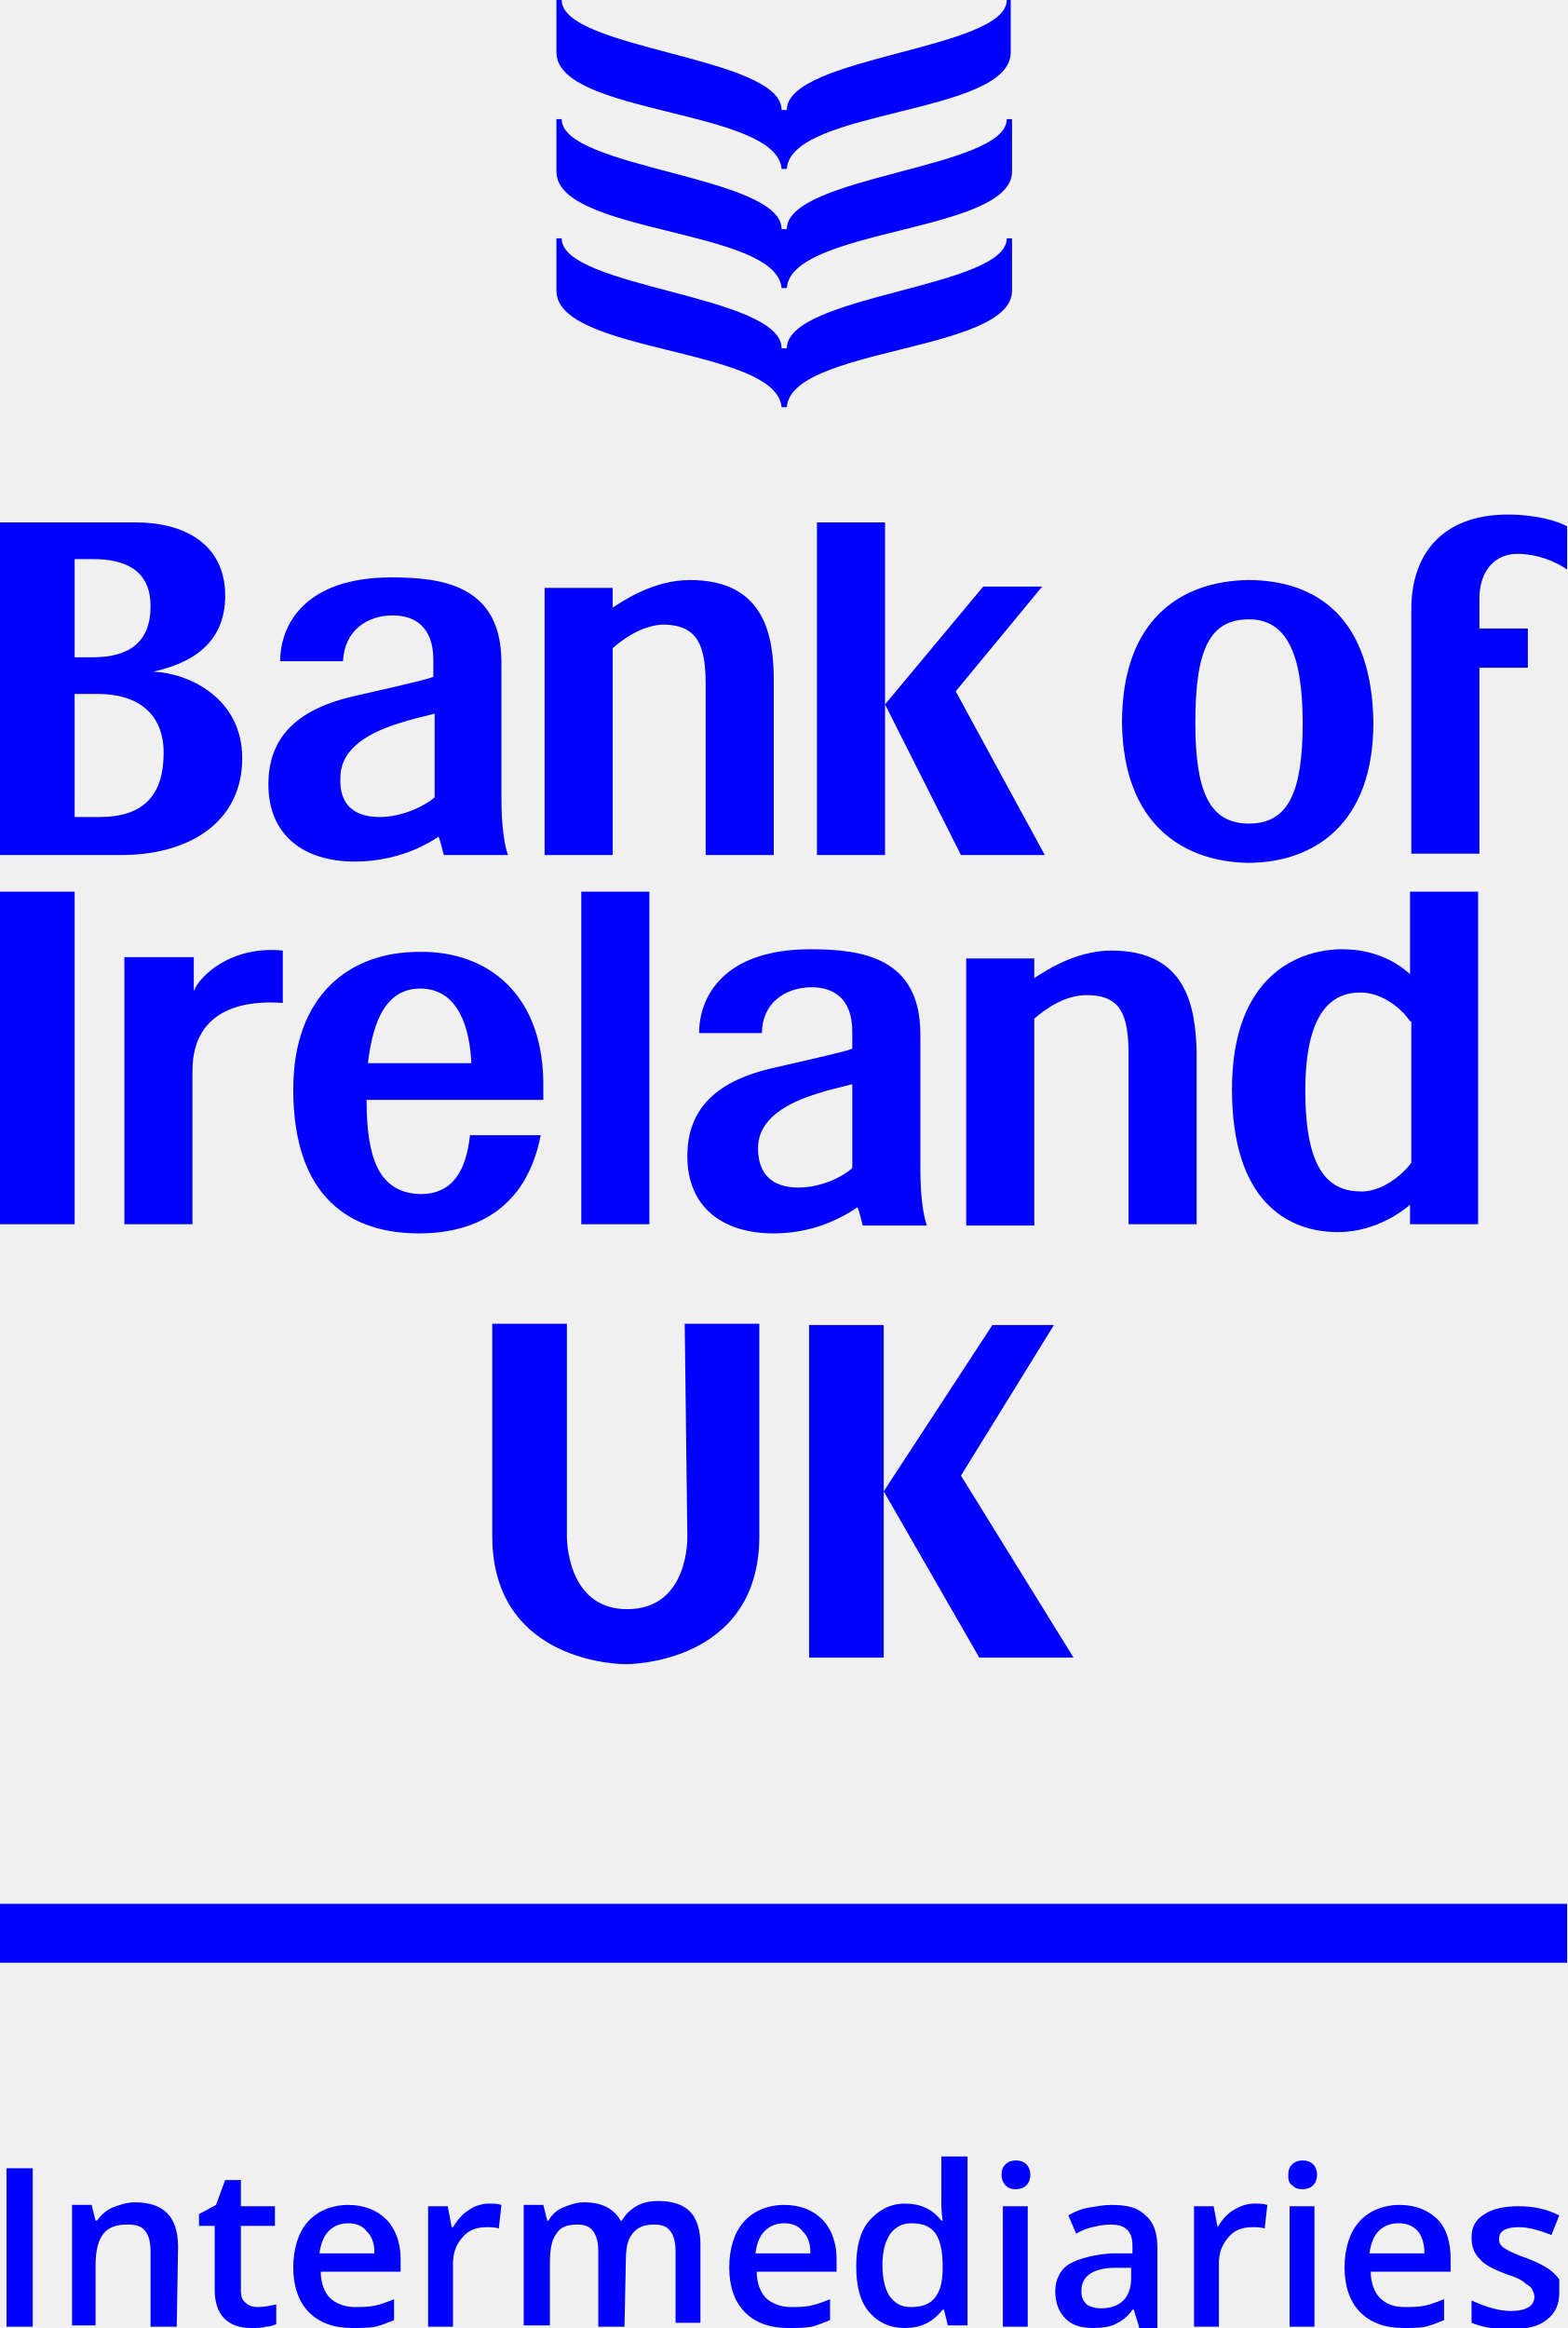
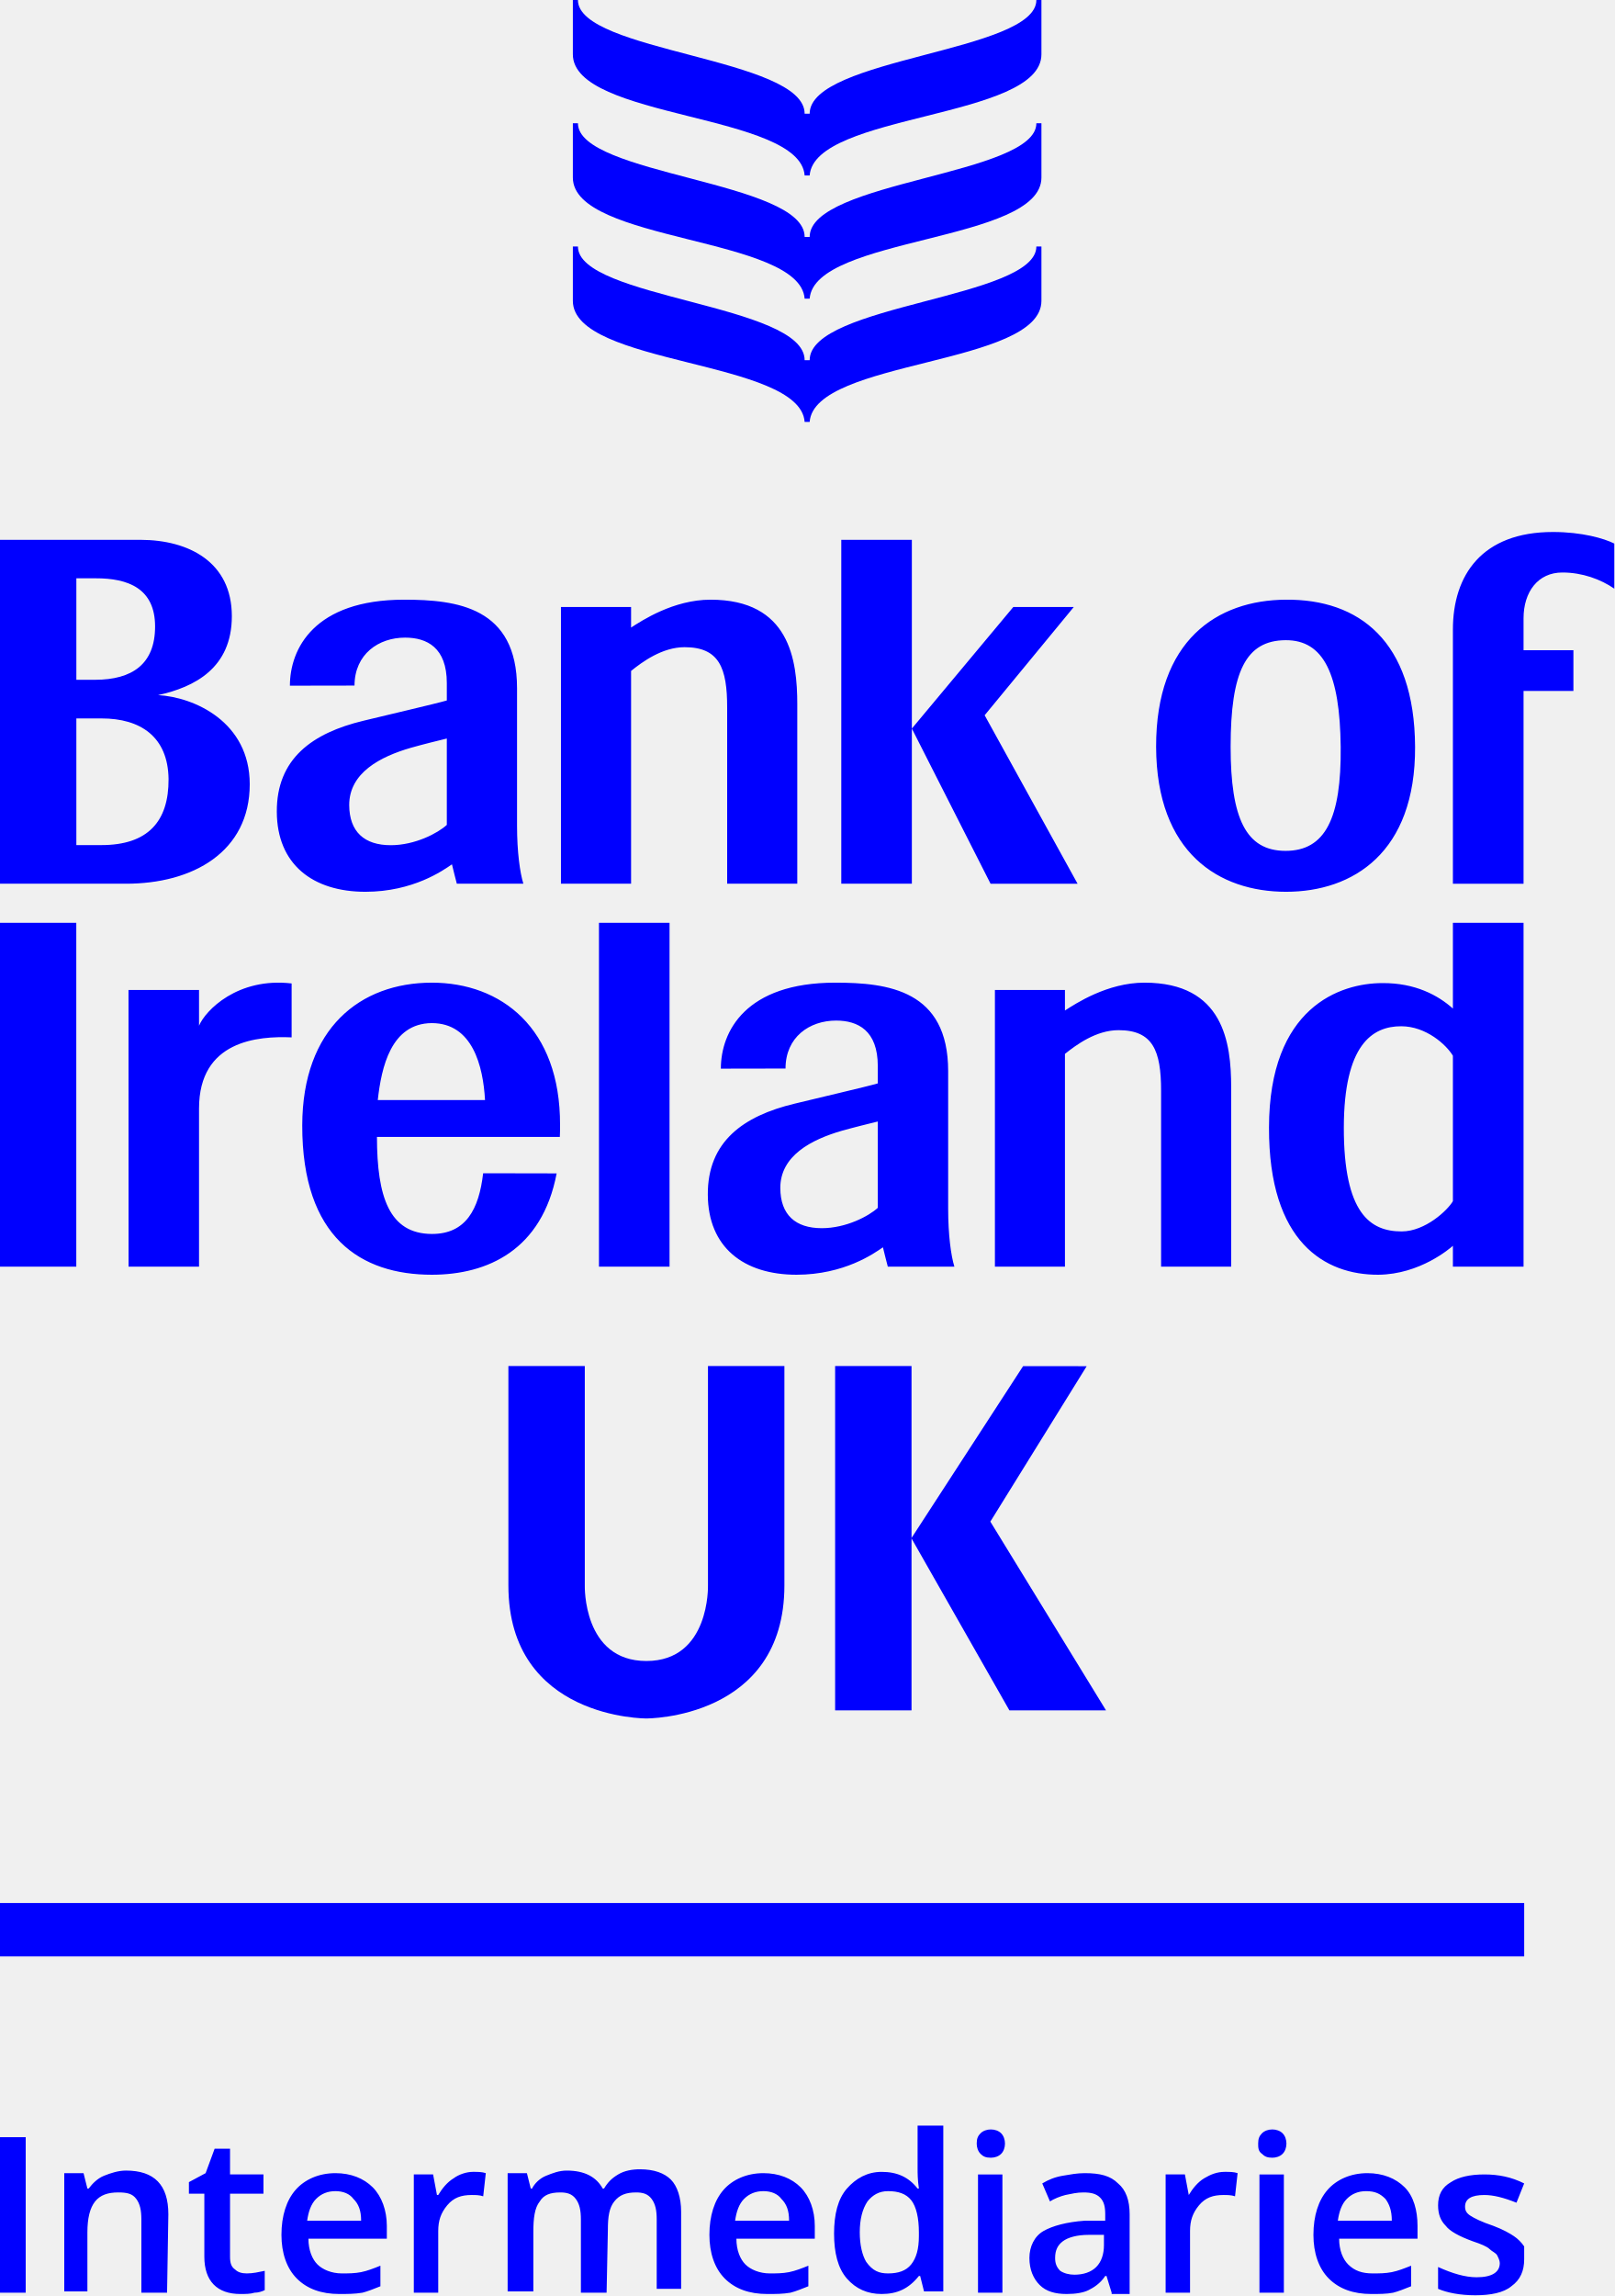
- <svg xmlns="http://www.w3.org/2000/svg" version="1.1" id="Layer_1" x="0px" y="0px" viewBox="0 0 119.7 177.8" style="enable-background:new 0 0 119.7 177.8;" xml:space="preserve">
-   <style type="text/css">
- 	.st0{fill:#0000FF;}
- </style>
-   <g>
-     <path class="st0" d="M113,45.7V48h3.7v3H113v14.2h-5.2V46.5c0-4,2.2-7.2,7.4-7.2c2.1,0,3.8,0.5,4.5,0.9v3.3c-1-0.7-2.4-1.2-3.8-1.2   C114.1,42.3,113,43.7,113,45.7z M85.7,55.2c0-7.9,4.5-10.8,9.6-10.9c5.4,0,9.5,3,9.6,10.9c0,7.8-4.6,10.7-9.6,10.7   C90.4,65.8,85.8,63,85.7,55.2z M91.3,55.2c0,5.3,1.1,7.7,4.1,7.7s4.1-2.4,4.1-7.7c0-5.4-1.3-7.9-4.1-7.9   C92.4,47.3,91.3,49.6,91.3,55.2z M27.1,65.8c-3.9,0-6.6-2-6.6-5.9c0-3.9,2.6-5.8,6.4-6.7c1.7-0.4,5.4-1.2,6.2-1.5v-1.3   c0-2.6-1.5-3.4-3.1-3.4c-2,0-3.7,1.2-3.8,3.5l-4.8,0c0-2.7,1.8-6.4,8.5-6.4c3.9,0,8.4,0.6,8.4,6.5V61c0,1.9,0.2,3.5,0.5,4.3h-4.9   c-0.1-0.3-0.2-0.9-0.4-1.4C32.9,64.3,30.6,65.8,27.1,65.8z M29,62.4c1.8,0,3.5-0.9,4.2-1.5v-6.4c-0.7,0.2-1.7,0.4-2.6,0.7   c-2.3,0.7-4.6,1.9-4.6,4.2C25.9,61.4,27,62.4,29,62.4z M9.3,65.3H0V39.9h10.4c3.6,0,6.8,1.6,6.8,5.6c0,3.8-2.8,5.2-5.5,5.8   c2.7,0.1,6.8,2,6.8,6.6C18.5,62.9,14.3,65.3,9.3,65.3z M5.7,50.2h1.4c2.7,0,4.4-1.1,4.4-3.9c0-2.8-2-3.6-4.4-3.6H5.7V50.2z    M12.5,57.5c0-3.1-2.1-4.5-5-4.5H5.7v9.4h1.9C11,62.4,12.5,60.7,12.5,57.5z M53.9,52.3v13h5.2V52c0-3.3-0.6-7.7-6.4-7.7   c-2.8,0-5.1,1.6-5.9,2.1v-1.5h-5.2v20.4h5.2V49.5c0.8-0.7,2.3-1.8,4-1.8C53.3,47.8,53.9,49.3,53.9,52.3z M62.4,39.9v25.4h5.2V53.8   V39.9H62.4z M73,52.8l6.6-8h-4.5l-7.5,9l5.8,11.5h6.4L73,52.8z M41.5,83.1c0,0.3,0,0.6,0,0.9H28c0,4.4,0.9,7.1,4.1,7.2   c2.5,0,3.5-1.8,3.8-4.5l5.4,0c-1.1,5.7-5.1,7.5-9.3,7.5c-5.2,0-9.6-2.7-9.6-11c0-7.2,4.3-10.5,9.6-10.5   C37.2,72.6,41.6,75.9,41.5,83.1z M36,81.2c-0.1-2.5-0.9-5.7-3.9-5.7c-3,0-3.7,3.3-4,5.7H36z M70.3,89.3c0,1.9,0.2,3.5,0.5,4.3h-4.9   c-0.1-0.3-0.2-0.9-0.4-1.4c-0.6,0.4-2.9,2-6.4,2c-3.9,0-6.6-2-6.6-5.9c0-3.9,2.6-5.8,6.4-6.7c1.7-0.4,5.4-1.2,6.2-1.5v-1.3   c0-2.6-1.5-3.4-3.1-3.4c-2,0-3.8,1.2-3.8,3.5l-4.8,0c0-2.7,1.8-6.4,8.5-6.4c3.9,0,8.4,0.6,8.4,6.5L70.3,89.3L70.3,89.3z M65.1,82.8   c-0.7,0.2-1.7,0.4-2.6,0.7c-2.3,0.7-4.6,1.9-4.6,4.2c0,2,1.1,3,3.1,3c1.8,0,3.5-0.9,4.1-1.5L65.1,82.8L65.1,82.8z M44.4,93.5h5.2   V68.1h-5.2V93.5z M84.9,72.6c-2.8,0-5.1,1.6-5.9,2.1v-1.5h-5.2v20.4l0,0H79V77.8c0.8-0.7,2.3-1.8,4-1.8c2.6,0,3.2,1.5,3.2,4.5v13   h5.2V80.3C91.3,77,90.7,72.6,84.9,72.6z M107.7,68.1h5.2v25.4h-5.2V92c-0.2,0.2-2.4,2.1-5.5,2.1c-3.9,0-8.1-2.4-8.1-10.9   c0-8.9,5.3-10.7,8.4-10.7c2.4,0,4.1,0.9,5.2,1.9L107.7,68.1L107.7,68.1z M107.7,78c-0.5-0.8-2-2.2-3.8-2.2c-2.1,0-4.2,1.4-4.2,7.5   c0,6.4,2,7.7,4.3,7.7c1.8,0,3.4-1.6,3.8-2.2V78z M0,93.5h5.7V68.1H0V93.5z M14.8,75.7v-2.6H9.5v20.4h5.2V81.8c0-5,4.4-5.4,6.9-5.2   v-4C17.6,72.2,15.2,74.6,14.8,75.7z M76.9,0c0,3.8-16.8,4.3-16.8,8.4h-0.4c0-4.1-16.8-4.6-16.8-8.4h-0.4v4c0,4.8,16.8,4.3,17.2,8.9   h0.4C60.4,8.3,77.2,8.8,77.2,4V0H76.9z M76.9,9.1c0,3.8-16.8,4.3-16.8,8.4h-0.4c0-4.1-16.8-4.6-16.8-8.4h-0.4v4   c0,4.8,16.8,4.3,17.2,8.9h0.4c0.3-4.6,17.2-4.2,17.2-8.9v-4H76.9z M76.9,18.2c0,3.8-16.8,4.3-16.8,8.4h-0.4   c0-4.1-16.8-4.6-16.8-8.4h-0.4v4c0,4.8,16.8,4.3,17.2,8.9h0.4c0.3-4.6,17.2-4.2,17.2-8.9v-4H76.9z M82,126.6l-8.6-13.9l7.1-11.5   h-4.7l-8.3,12.7v-12.7h-5.7v25.4h5.7v-12.7l7.3,12.7L82,126.6L82,126.6z M52.5,117.3c0,0,0.2,5.6-4.6,5.6c-4.7,0-4.6-5.6-4.6-5.6   v-16.2h-5.7v16.2c0,9.9,10.2,9.8,10.2,9.8s10.2,0.1,10.2-9.8v-16.2h-5.7L52.5,117.3L52.5,117.3z M119.7,149.9v-4.5H0v4.5H119.7z" />
-     <g>
-       <path class="st0" d="M0.5,177.7v-12.1h2v12.1H0.5z" />
-       <path class="st0" d="M13.5,177.7h-2V172c0-0.7-0.1-1.2-0.4-1.6c-0.3-0.4-0.7-0.5-1.4-0.5c-0.8,0-1.4,0.2-1.8,0.7s-0.6,1.3-0.6,2.4    v4.6H5.5v-9.2H7l0.3,1.2h0.1c0.3-0.4,0.7-0.8,1.2-1s1.1-0.4,1.7-0.4c2.2,0,3.3,1.1,3.3,3.4L13.5,177.7L13.5,177.7z" />
-       <path class="st0" d="M19.7,176.2c0.5,0,0.9-0.1,1.4-0.2v1.5c-0.2,0.1-0.5,0.2-0.8,0.2c-0.3,0.1-0.7,0.1-1.1,0.1    c-1.8,0-2.8-1-2.8-2.9V170h-1.2v-0.9l1.3-0.7l0.7-1.9h1.2v2H21v1.5h-2.6v4.9c0,0.5,0.1,0.8,0.4,1C19,176.1,19.3,176.2,19.7,176.2z    " />
-       <path class="st0" d="M26.9,177.8c-1.4,0-2.5-0.4-3.3-1.2s-1.2-2-1.2-3.4c0-1.5,0.4-2.7,1.1-3.5s1.8-1.3,3.1-1.3    c1.2,0,2.2,0.4,2.9,1.1s1.1,1.8,1.1,3v1h-6.1c0,0.9,0.3,1.6,0.7,2s1.1,0.7,1.9,0.7c0.5,0,1,0,1.5-0.1s1-0.3,1.5-0.5v1.6    c-0.5,0.2-1,0.4-1.4,0.5C28.1,177.8,27.5,177.8,26.9,177.8z M26.6,169.8c-0.6,0-1.1,0.2-1.5,0.6c-0.4,0.4-0.6,1-0.7,1.7h4.2    c0-0.8-0.2-1.3-0.6-1.7C27.7,170,27.2,169.8,26.6,169.8z" />
-       <path class="st0" d="M37.3,168.3c0.4,0,0.7,0,1,0.1l-0.2,1.8c-0.3-0.1-0.6-0.1-0.9-0.1c-0.8,0-1.4,0.2-1.9,0.8s-0.7,1.2-0.7,2v4.8    h-1.9v-9.2h1.5l0.3,1.6h0.1c0.3-0.5,0.7-1,1.2-1.3C36.2,168.5,36.8,168.3,37.3,168.3z" />
-       <path class="st0" d="M47.7,177.7h-2V172c0-0.7-0.1-1.2-0.4-1.6c-0.3-0.4-0.7-0.5-1.2-0.5c-0.8,0-1.3,0.2-1.6,0.7    c-0.4,0.5-0.5,1.3-0.5,2.4v4.6H40v-9.2h1.5l0.3,1.2h0.1c0.2-0.4,0.6-0.8,1.1-1s1-0.4,1.6-0.4c1.4,0,2.3,0.5,2.8,1.4h0.1    c0.3-0.5,0.6-0.8,1.1-1.1s1.1-0.4,1.7-0.4c1.1,0,1.9,0.3,2.4,0.8s0.8,1.4,0.8,2.5v6h-1.9V172c0-0.7-0.1-1.2-0.4-1.6    c-0.3-0.4-0.7-0.5-1.2-0.5c-0.8,0-1.3,0.2-1.7,0.7s-0.5,1.2-0.5,2.2L47.7,177.7L47.7,177.7z" />
-       <path class="st0" d="M60.2,177.8c-1.4,0-2.5-0.4-3.3-1.2s-1.2-2-1.2-3.4c0-1.5,0.4-2.7,1.1-3.5s1.8-1.3,3.1-1.3    c1.2,0,2.2,0.4,2.9,1.1s1.1,1.8,1.1,3v1h-6.1c0,0.9,0.3,1.6,0.7,2s1.1,0.7,1.9,0.7c0.5,0,1,0,1.5-0.1s1-0.3,1.5-0.5v1.6    c-0.5,0.2-1,0.4-1.4,0.5C61.4,177.8,60.9,177.8,60.2,177.8z M59.9,169.8c-0.6,0-1.1,0.2-1.5,0.6c-0.4,0.4-0.6,1-0.7,1.7h4.2    c0-0.8-0.2-1.3-0.6-1.7C61,170,60.5,169.8,59.9,169.8z" />
-       <path class="st0" d="M69.1,177.8c-1.1,0-2-0.4-2.7-1.2s-1-2-1-3.5s0.3-2.7,1-3.5s1.6-1.3,2.7-1.3c1.2,0,2.1,0.4,2.8,1.3H72    c-0.1-0.7-0.1-1.2-0.1-1.6v-3.3h2v12.9h-1.5l-0.3-1.2h-0.1C71.2,177.4,70.3,177.8,69.1,177.8z M69.6,176.2c0.8,0,1.4-0.2,1.8-0.7    c0.4-0.5,0.6-1.2,0.6-2.2v-0.3c0-1.1-0.2-2-0.6-2.5s-1-0.7-1.8-0.7c-0.7,0-1.2,0.3-1.6,0.8c-0.4,0.6-0.6,1.4-0.6,2.4    s0.2,1.8,0.5,2.3C68.4,176,68.9,176.2,69.6,176.2z" />
-       <path class="st0" d="M76.5,166.1c0-0.4,0.1-0.6,0.3-0.8c0.2-0.2,0.5-0.3,0.8-0.3c0.3,0,0.6,0.1,0.8,0.3s0.3,0.5,0.3,0.8    c0,0.3-0.1,0.6-0.3,0.8s-0.5,0.3-0.8,0.3c-0.4,0-0.6-0.1-0.8-0.3C76.6,166.7,76.5,166.4,76.5,166.1z M78.5,177.7h-1.9v-9.2h1.9    V177.7z" />
-       <path class="st0" d="M87,177.7l-0.4-1.3h-0.1c-0.4,0.6-0.9,0.9-1.3,1.1c-0.4,0.2-1,0.3-1.7,0.3c-0.9,0-1.6-0.2-2.1-0.7    c-0.5-0.5-0.8-1.2-0.8-2.1c0-0.9,0.4-1.7,1.1-2.1s1.8-0.7,3.2-0.8l1.6,0v-0.5c0-0.6-0.1-1-0.4-1.3s-0.7-0.4-1.3-0.4    c-0.5,0-0.9,0.1-1.4,0.2c-0.4,0.1-0.9,0.3-1.2,0.5l-0.6-1.4c0.5-0.3,1-0.5,1.6-0.6c0.6-0.1,1.1-0.2,1.7-0.2c1.2,0,2,0.2,2.6,0.8    c0.6,0.5,0.9,1.3,0.9,2.4v6.2H87z M84.1,176.3c0.7,0,1.3-0.2,1.7-0.6c0.4-0.4,0.6-1,0.6-1.7v-0.8l-1.2,0c-0.9,0-1.6,0.2-2,0.5    s-0.6,0.7-0.6,1.3c0,0.4,0.1,0.7,0.4,1C83.3,176.2,83.7,176.3,84.1,176.3z" />
-       <path class="st0" d="M95.8,168.3c0.4,0,0.7,0,1,0.1l-0.2,1.8c-0.3-0.1-0.6-0.1-0.9-0.1c-0.8,0-1.4,0.2-1.9,0.8s-0.7,1.2-0.7,2v4.8    h-1.9v-9.2h1.5l0.3,1.6H93c0.3-0.5,0.7-1,1.2-1.3C94.7,168.5,95.2,168.3,95.8,168.3z" />
-       <path class="st0" d="M98.4,166.1c0-0.4,0.1-0.6,0.3-0.8c0.2-0.2,0.5-0.3,0.8-0.3c0.3,0,0.6,0.1,0.8,0.3s0.3,0.5,0.3,0.8    c0,0.3-0.1,0.6-0.3,0.8s-0.5,0.3-0.8,0.3c-0.4,0-0.6-0.1-0.8-0.3C98.4,166.7,98.4,166.4,98.4,166.1z M100.4,177.7h-1.9v-9.2h1.9    V177.7z" />
-       <path class="st0" d="M107.2,177.8c-1.4,0-2.5-0.4-3.3-1.2s-1.2-2-1.2-3.4c0-1.5,0.4-2.7,1.1-3.5s1.8-1.3,3.1-1.3    c1.2,0,2.2,0.4,2.9,1.1c0.7,0.7,1,1.8,1,3v1h-6.1c0,0.9,0.3,1.6,0.7,2c0.5,0.5,1.1,0.7,1.9,0.7c0.5,0,1,0,1.5-0.1s1-0.3,1.5-0.5    v1.6c-0.5,0.2-1,0.4-1.4,0.5C108.4,177.8,107.8,177.8,107.2,177.8z M106.8,169.8c-0.6,0-1.1,0.2-1.5,0.6c-0.4,0.4-0.6,1-0.7,1.7    h4.2c0-0.8-0.2-1.3-0.5-1.7C107.9,170,107.5,169.8,106.8,169.8z" />
-       <path class="st0" d="M119.1,175.1c0,0.9-0.3,1.6-1,2.1c-0.6,0.5-1.6,0.7-2.8,0.7c-1.2,0-2.2-0.2-2.9-0.5v-1.7    c1.1,0.5,2.1,0.8,3,0.8c1.2,0,1.8-0.4,1.8-1.1c0-0.2-0.1-0.4-0.2-0.6s-0.4-0.3-0.6-0.5s-0.7-0.4-1.3-0.6c-1.1-0.4-1.8-0.8-2.1-1.2    c-0.4-0.4-0.6-0.9-0.6-1.6c0-0.8,0.3-1.4,1-1.8c0.6-0.4,1.5-0.6,2.6-0.6c1.1,0,2.1,0.2,3.1,0.7l-0.6,1.5c-1-0.4-1.8-0.6-2.5-0.6    c-1,0-1.5,0.3-1.5,0.9c0,0.3,0.1,0.5,0.4,0.7s0.9,0.5,1.8,0.8c0.8,0.3,1.3,0.6,1.6,0.8s0.6,0.5,0.8,0.8    C119.1,174.2,119.1,174.6,119.1,175.1z" />
-     </g>
+ <svg xmlns="http://www.w3.org/2000/svg" width="128" height="182" viewBox="0 0 128 182" fill="none">
+   <g clip-path="url(#clip0_2013_6776)">
+     <path d="M117.695 172.364C118.816 172.364 119.836 172.567 120.854 173.077L120.243 174.605C119.224 174.198 118.409 173.994 117.695 173.994C116.677 173.994 116.167 174.3 116.167 174.911C116.167 175.217 116.269 175.421 116.575 175.625C116.881 175.829 117.493 176.134 118.409 176.439C119.224 176.745 119.733 177.051 120.039 177.255C120.345 177.458 120.651 177.764 120.854 178.07V179.089C120.854 180.006 120.549 180.72 119.836 181.229C119.225 181.739 118.205 181.942 116.982 181.942C115.76 181.942 114.741 181.738 114.027 181.432V179.701C115.148 180.21 116.167 180.515 117.084 180.515C118.307 180.515 118.919 180.108 118.919 179.394C118.919 179.191 118.817 178.987 118.715 178.783C118.613 178.579 118.307 178.478 118.104 178.274C117.9 178.07 117.39 177.867 116.778 177.663C115.657 177.255 114.944 176.847 114.639 176.439C114.231 176.032 114.027 175.523 114.027 174.809C114.027 173.994 114.333 173.383 115.046 172.975C115.657 172.568 116.575 172.364 117.695 172.364ZM18.24 172.363H20.89V173.892H18.24V178.885C18.24 179.394 18.342 179.7 18.648 179.904C18.851 180.108 19.157 180.21 19.564 180.21C20.074 180.21 20.482 180.108 20.991 180.006V181.535C20.788 181.637 20.482 181.738 20.177 181.738C19.871 181.84 19.463 181.841 19.056 181.841C17.221 181.841 16.202 180.821 16.202 178.885V173.892H14.979V172.974L16.304 172.262L17.018 170.325H18.24V172.363ZM26.597 172.262C27.819 172.262 28.838 172.669 29.552 173.383C30.265 174.096 30.672 175.217 30.672 176.44V177.459H24.456C24.456 178.376 24.762 179.089 25.17 179.497C25.578 179.904 26.29 180.21 27.105 180.21C27.615 180.21 28.124 180.21 28.634 180.108C29.143 180.006 29.654 179.802 30.163 179.598V181.229C29.654 181.433 29.144 181.637 28.736 181.739C28.125 181.841 27.514 181.841 26.902 181.841C25.476 181.841 24.354 181.433 23.539 180.618C22.724 179.803 22.316 178.58 22.316 177.153C22.316 175.625 22.724 174.402 23.438 173.587C24.151 172.772 25.272 172.262 26.597 172.262ZM60.529 172.262C61.752 172.262 62.771 172.669 63.484 173.383C64.198 174.096 64.606 175.217 64.606 176.44V177.459H58.39C58.39 178.376 58.695 179.089 59.102 179.497C59.51 179.904 60.224 180.21 61.039 180.21C61.548 180.21 62.058 180.21 62.567 180.108C63.077 180.006 63.586 179.802 64.096 179.598V181.229C63.586 181.433 63.077 181.637 62.669 181.739C62.058 181.841 61.548 181.841 60.835 181.841C59.408 181.841 58.287 181.433 57.472 180.618C56.657 179.803 56.249 178.58 56.249 177.153C56.249 175.625 56.657 174.402 57.37 173.587C58.083 172.772 59.205 172.262 60.529 172.262ZM74.795 181.637H73.267L72.961 180.414H72.859C72.044 181.433 71.127 181.841 69.904 181.841C68.783 181.841 67.866 181.433 67.152 180.618C66.439 179.803 66.134 178.579 66.134 177.051C66.134 175.522 66.439 174.299 67.152 173.484C67.866 172.669 68.783 172.16 69.904 172.16C71.127 172.16 72.044 172.567 72.757 173.484H72.859C72.757 172.771 72.757 172.262 72.757 171.854V168.491H74.795V181.637ZM86.005 172.262C87.227 172.262 88.043 172.466 88.654 173.077C89.266 173.586 89.571 174.402 89.571 175.523V181.841H88.144V181.739L87.736 180.414H87.635C87.227 181.025 86.718 181.331 86.311 181.535C85.903 181.739 85.291 181.841 84.578 181.841C83.661 181.841 82.947 181.637 82.438 181.128C81.928 180.618 81.623 179.904 81.623 178.987C81.623 178.07 82.03 177.255 82.743 176.847C83.457 176.44 84.578 176.134 86.005 176.032H87.635V175.523C87.635 174.912 87.533 174.504 87.228 174.198C86.922 173.892 86.514 173.791 85.902 173.791C85.393 173.791 84.985 173.892 84.476 173.994C84.068 174.096 83.559 174.3 83.253 174.504L82.642 173.077C83.151 172.771 83.661 172.568 84.272 172.466C84.884 172.364 85.394 172.262 86.005 172.262ZM108.423 172.262C109.646 172.262 110.665 172.669 111.378 173.383C112.091 174.096 112.396 175.217 112.396 176.44V177.459H106.181C106.181 178.376 106.487 179.089 106.895 179.497C107.404 180.006 108.015 180.21 108.83 180.21C109.339 180.21 109.849 180.21 110.358 180.108C110.868 180.006 111.378 179.802 111.888 179.598V181.229C111.378 181.433 110.869 181.637 110.461 181.739C109.951 181.841 109.34 181.841 108.729 181.841C107.302 181.841 106.18 181.433 105.365 180.618C104.55 179.803 104.143 178.58 104.143 177.153C104.143 175.625 104.55 174.402 105.264 173.587C105.977 172.772 107.098 172.262 108.423 172.262ZM2.038 181.739H0V169.409H2.038V181.739ZM50.747 171.956C51.868 171.956 52.683 172.262 53.192 172.771C53.702 173.281 54.008 174.198 54.008 175.319V181.433H52.071V175.93C52.071 175.217 51.97 174.707 51.664 174.3C51.358 173.892 50.951 173.791 50.441 173.791C49.626 173.791 49.117 173.994 48.709 174.504C48.301 175.013 48.199 175.727 48.199 176.746L48.098 181.739H46.06V175.93C46.06 175.217 45.957 174.707 45.651 174.3C45.346 173.892 44.938 173.791 44.429 173.791C43.614 173.791 43.105 173.994 42.799 174.504C42.391 175.013 42.289 175.828 42.289 176.949V181.637H40.251V172.262H41.779L42.085 173.484H42.187C42.39 173.077 42.798 172.669 43.308 172.466C43.817 172.262 44.327 172.058 44.938 172.058C46.365 172.058 47.282 172.567 47.792 173.484H47.894C48.199 172.975 48.505 172.67 49.015 172.364C49.524 172.058 50.136 171.956 50.747 171.956ZM9.986 172.057C12.228 172.057 13.349 173.179 13.349 175.522L13.247 181.738H11.209V175.93C11.209 175.217 11.107 174.707 10.802 174.3C10.496 173.892 10.088 173.79 9.375 173.79C8.56 173.79 7.949 173.994 7.541 174.504C7.133 175.013 6.93 175.828 6.93 176.949V181.637H5.095V172.262H6.624L6.93 173.484H7.031C7.337 173.077 7.745 172.669 8.254 172.466C8.763 172.262 9.375 172.057 9.986 172.057ZM37.499 172.159C37.907 172.159 38.213 172.16 38.519 172.262L38.315 174.096C38.009 173.994 37.703 173.994 37.398 173.994C36.583 173.994 35.971 174.197 35.462 174.808C34.953 175.42 34.748 176.031 34.748 176.846V181.738H32.812V172.363H34.341L34.647 173.994H34.748C35.054 173.484 35.461 172.974 35.971 172.669C36.378 172.363 36.99 172.159 37.499 172.159ZM79.482 181.738H77.547V172.364H79.482V181.738ZM97.111 172.159C97.519 172.159 97.825 172.16 98.131 172.262L97.927 174.096C97.621 173.994 97.315 173.994 97.01 173.994C96.195 173.994 95.583 174.197 95.073 174.808C94.564 175.42 94.36 176.031 94.36 176.846V181.738H92.424V172.363H93.953L94.259 173.994C94.564 173.484 94.972 172.974 95.481 172.669C95.991 172.363 96.5 172.159 97.111 172.159ZM101.799 181.738H99.863V172.364H101.799V181.738ZM86.311 177.153C85.394 177.153 84.68 177.357 84.272 177.663C83.865 177.969 83.661 178.376 83.661 178.987C83.661 179.395 83.763 179.701 84.068 180.007C84.374 180.21 84.782 180.312 85.189 180.312C85.903 180.312 86.514 180.109 86.922 179.701C87.329 179.293 87.533 178.682 87.533 177.969V177.153H86.311ZM70.414 173.688C69.701 173.688 69.191 173.994 68.783 174.504C68.376 175.115 68.172 175.93 68.172 176.949C68.172 177.968 68.376 178.783 68.682 179.293C69.191 180.006 69.701 180.21 70.414 180.21C71.229 180.21 71.841 180.006 72.248 179.497C72.656 178.987 72.859 178.274 72.859 177.255V176.949C72.859 175.828 72.656 174.911 72.248 174.401C71.841 173.892 71.229 173.688 70.414 173.688ZM26.597 173.688C25.985 173.688 25.475 173.892 25.067 174.3C24.66 174.707 24.456 175.319 24.355 176.032H28.634C28.634 175.217 28.43 174.707 28.023 174.3C27.717 173.892 27.208 173.688 26.597 173.688ZM60.529 173.688C59.918 173.688 59.408 173.892 59.001 174.3C58.593 174.707 58.389 175.319 58.287 176.032H62.567C62.567 175.217 62.364 174.707 61.956 174.3C61.65 173.892 61.141 173.688 60.529 173.688ZM108.32 173.688C107.709 173.688 107.199 173.892 106.792 174.3C106.384 174.707 106.181 175.319 106.079 176.032H110.358C110.358 175.217 110.155 174.707 109.85 174.3C109.442 173.892 109.034 173.688 108.32 173.688ZM78.565 168.797C78.871 168.797 79.177 168.899 79.381 169.102C79.585 169.306 79.686 169.612 79.686 169.918C79.686 170.223 79.585 170.529 79.381 170.733C79.177 170.937 78.871 171.039 78.565 171.039C78.158 171.039 77.954 170.937 77.75 170.733C77.546 170.529 77.444 170.223 77.444 169.918C77.444 169.51 77.546 169.306 77.75 169.102C77.954 168.899 78.26 168.797 78.565 168.797ZM100.882 168.797C101.187 168.797 101.493 168.899 101.697 169.102C101.901 169.306 102.003 169.612 102.003 169.918C102.003 170.223 101.901 170.529 101.697 170.733C101.493 170.937 101.188 171.039 100.882 171.039C100.474 171.039 100.27 170.937 100.066 170.733C99.761 170.529 99.761 170.223 99.761 169.918C99.761 169.51 99.863 169.306 100.066 169.102C100.27 168.899 100.576 168.797 100.882 168.797Z" fill="#0000FF" />
+     <path d="M87.698 135.579L78.526 120.616L86.165 108.295L81.122 108.293L72.276 121.913V108.284H66.218V135.579H72.276V121.948L80.037 135.579H87.698ZM56.136 125.674C56.136 125.674 56.312 131.665 51.252 131.665C46.192 131.665 46.369 125.674 46.369 125.674V108.284H40.311V125.674C40.311 136.288 51.252 136.219 51.252 136.219C51.252 136.219 62.196 136.288 62.196 125.674V108.284H56.136V125.674Z" fill="#0000FF" />
+     <path d="M123.895 45.381C125.459 45.381 126.926 45.92 128 46.661V43.087C127.188 42.678 125.431 42.17 123.138 42.17C117.51 42.17 115.202 45.58 115.202 49.908V70.052H120.804V54.77H124.758V51.541H120.804V49.009C120.804 46.926 121.942 45.372 123.895 45.381ZM101.933 50.747C104.96 50.725 106.245 53.443 106.305 59.199C106.362 64.87 105.079 67.447 101.933 67.447C98.793 67.447 97.578 64.87 97.578 59.199C97.578 53.249 98.778 50.766 101.933 50.747ZM101.971 70.69C107.279 70.69 112.245 67.588 112.203 59.199C112.164 50.757 107.703 47.491 101.971 47.536C96.493 47.562 91.656 50.764 91.669 59.199C91.697 67.629 96.672 70.69 101.971 70.69ZM27.689 63.815C27.689 61.264 30.134 59.98 32.596 59.271C33.594 58.989 34.683 58.723 35.429 58.541V65.388C34.728 66.035 32.92 66.998 30.985 66.998C28.898 66.998 27.7 65.943 27.689 63.815ZM35.836 68.513C35.962 69.033 36.135 69.733 36.222 70.048H41.498C41.227 69.174 40.997 67.522 40.997 65.465V54.55C40.997 48.133 36.235 47.536 32.046 47.536C24.916 47.536 22.987 51.425 22.987 54.353L28.109 54.344C28.12 51.847 30.021 50.543 32.119 50.543C33.852 50.543 35.429 51.329 35.429 54.148V55.524C34.557 55.783 30.622 56.688 28.832 57.129C24.765 58.103 21.926 60.14 21.949 64.35C21.964 68.507 24.788 70.69 28.977 70.69C32.758 70.686 35.135 68.997 35.836 68.513ZM8.045 66.989H6.054V56.949H8.045C11.131 56.943 13.325 58.396 13.365 61.756C13.384 65.123 11.717 66.989 8.045 66.989ZM6.054 45.841H7.576C10.153 45.83 12.301 46.642 12.297 49.668C12.293 52.654 10.468 53.878 7.554 53.886H6.054V45.841ZM19.802 62.163C19.802 57.219 15.401 55.258 12.532 55.1C15.407 54.473 18.383 52.968 18.383 48.844C18.383 44.55 14.968 42.802 11.152 42.791H0V70.05H9.95C15.296 70.067 19.802 67.522 19.802 62.163ZM57.657 56.11V70.05H63.217V55.83C63.217 52.303 62.609 47.536 56.338 47.536C53.394 47.536 50.879 49.206 50.039 49.745V48.116H44.478V70.05H50.039V53.184C50.919 52.472 52.508 51.301 54.281 51.301C57.009 51.301 57.666 52.917 57.657 56.11ZM66.706 42.791V70.05H72.302V42.791H66.706ZM78.074 56.697L85.142 48.116H80.346L72.302 57.752L78.543 70.052H85.443L78.074 56.697ZM29.955 87.198C30.241 84.602 31.002 81.117 34.238 81.1C37.467 81.1 38.309 84.508 38.458 87.198H29.955ZM34.238 77.894C28.555 77.9 23.985 81.513 23.965 89.199C23.953 98.107 28.621 101.046 34.238 101.046C38.661 101.046 42.981 99.085 44.137 93.013L38.309 93.002C37.977 95.864 36.936 97.822 34.238 97.814C30.859 97.799 29.896 94.869 29.889 90.122H44.39C44.407 89.805 44.407 89.486 44.407 89.167C44.431 81.481 39.731 77.894 34.238 77.894ZM69.601 95.744C68.895 96.393 67.096 97.356 65.163 97.356C63.074 97.356 61.88 96.298 61.872 94.171C61.867 91.62 64.314 90.336 66.772 89.627C67.778 89.345 68.87 89.081 69.601 88.899V95.744ZM75.181 84.908C75.181 78.489 70.411 77.894 66.231 77.894C59.1 77.894 57.157 81.781 57.157 84.709L62.285 84.7C62.289 82.2 64.191 80.899 66.297 80.899C68.025 80.899 69.601 81.687 69.601 84.503V85.879C68.727 86.138 64.794 87.044 63.008 87.485C58.928 88.461 56.099 90.496 56.123 94.706C56.146 98.862 58.958 101.046 63.161 101.046C66.938 101.041 69.317 99.353 70.008 98.871C70.136 99.391 70.308 100.089 70.396 100.404H75.674C75.405 99.532 75.181 97.88 75.181 95.821V84.908ZM47.492 100.408H53.089V73.149H47.492V100.408ZM90.744 77.894C87.798 77.894 85.285 79.561 84.441 80.101V78.472H78.888V100.408H84.441V83.54C85.332 82.827 86.911 81.659 88.685 81.659C91.411 81.659 92.064 83.273 92.064 86.466V100.408H97.621V86.186C97.621 82.658 97.022 77.894 90.744 77.894ZM115.202 95.213C114.791 95.93 113.009 97.613 111.139 97.613C108.662 97.613 106.541 96.211 106.554 89.366C106.567 82.827 108.796 81.349 111.099 81.349C113.066 81.349 114.678 82.808 115.202 83.688V95.213ZM115.202 79.947C114.032 78.896 112.213 77.911 109.617 77.928C106.249 77.928 100.632 79.85 100.62 89.383C100.598 98.488 105.066 101.061 109.282 101.046C112.608 101.02 114.991 98.937 115.202 98.753V100.408H120.804V73.149H115.202V79.947ZM0 100.408H6.049V73.149H0V100.408ZM15.782 81.308V78.472H10.189L10.193 100.408H15.782V87.864C15.782 82.479 20.459 82.115 23.123 82.23V77.956C18.835 77.455 16.275 80.109 15.782 81.308ZM82.175 0C82.175 4.125 64.199 4.574 64.199 9.013H63.801C63.801 4.574 45.825 4.125 45.825 0H45.422V4.304C45.422 9.445 63.434 8.964 63.801 13.908H64.199C64.566 8.964 82.576 9.445 82.576 4.304V0H82.175Z" fill="#0000FF" />
+     <path d="M82.175 9.769C82.175 13.895 64.199 14.342 64.199 18.781H63.801C63.801 14.342 45.825 13.895 45.825 9.769H45.422V14.073C45.422 19.216 63.434 18.734 63.801 23.676H64.199C64.566 18.734 82.576 19.216 82.576 14.073V9.769H82.175Z" fill="#0000FF" />
+     <path d="M64.199 28.55C64.199 24.111 82.175 23.663 82.175 19.537H82.576V23.843C82.576 28.982 64.566 28.5 64.199 33.444H63.801C63.434 28.5 45.422 28.982 45.422 23.843V19.537H45.825C45.825 23.663 63.801 24.111 63.801 28.55H64.199Z" fill="#0000FF" />
+     <rect y="150.848" width="120.855" height="4.234" fill="#0000FF" />
  </g>
+   <defs>
+     <clipPath id="clip0_2013_6776">
+       <rect width="128" height="181.94" fill="white" />
+     </clipPath>
+   </defs>
</svg>
